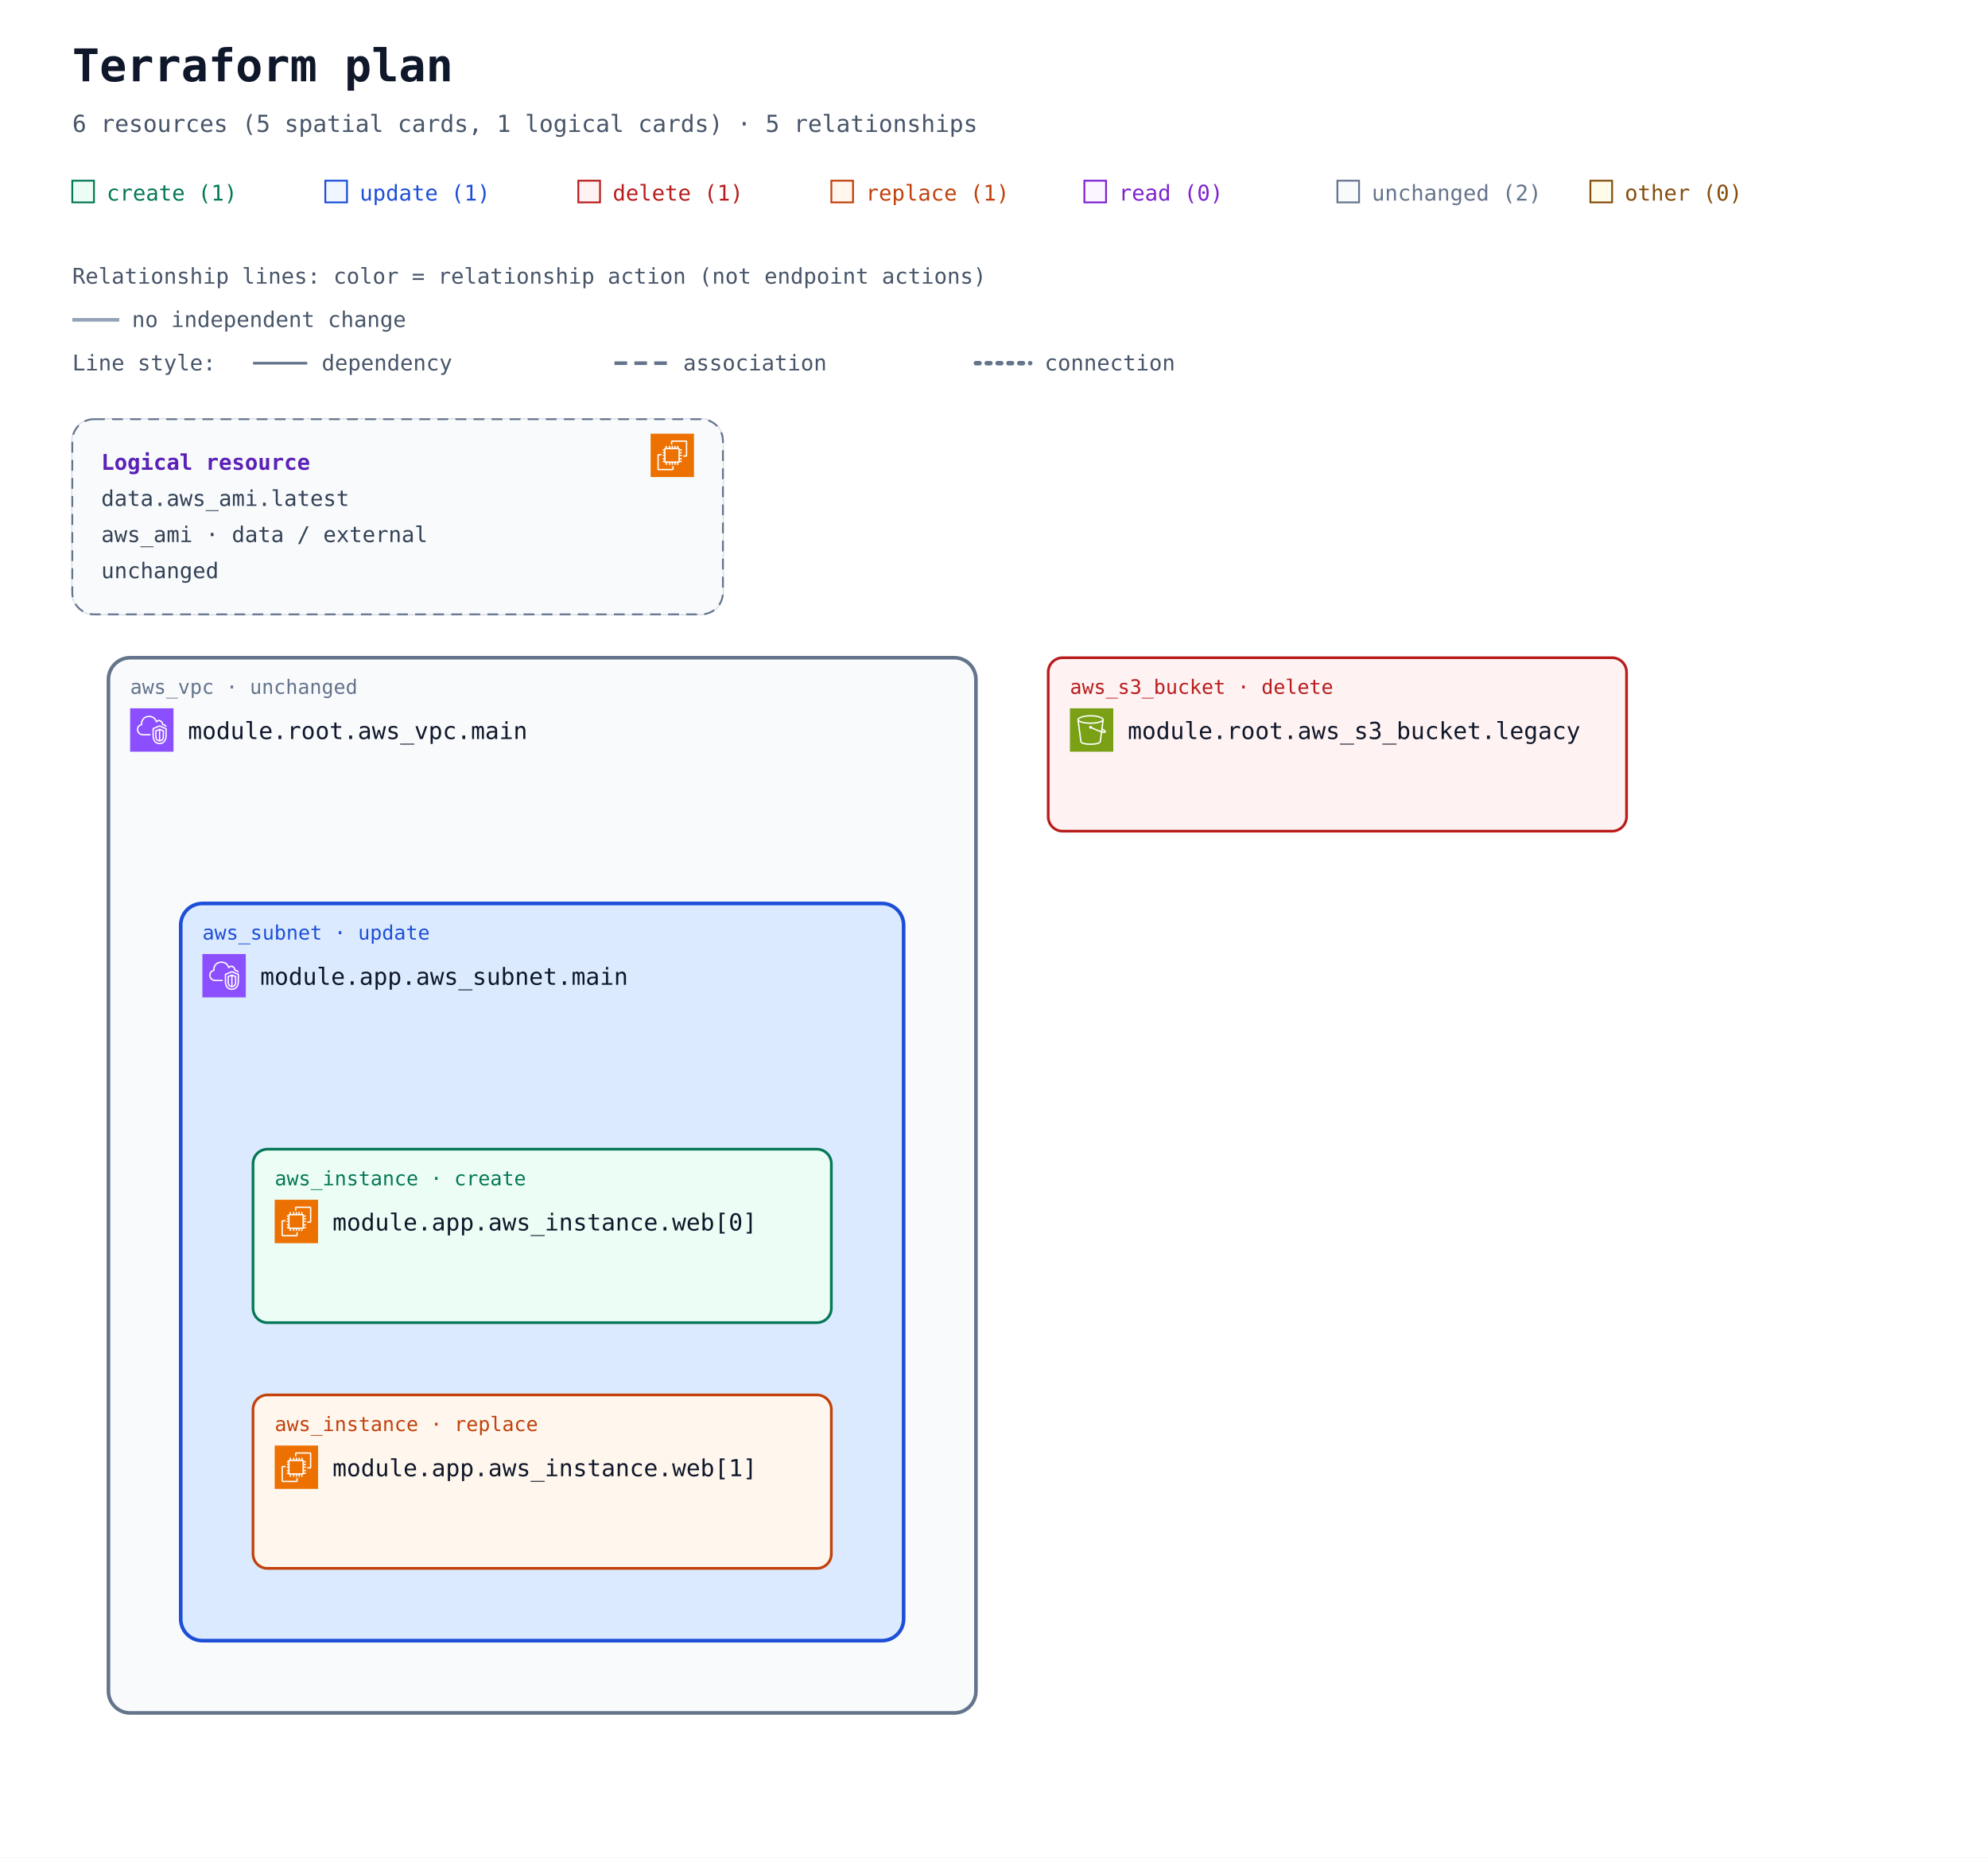
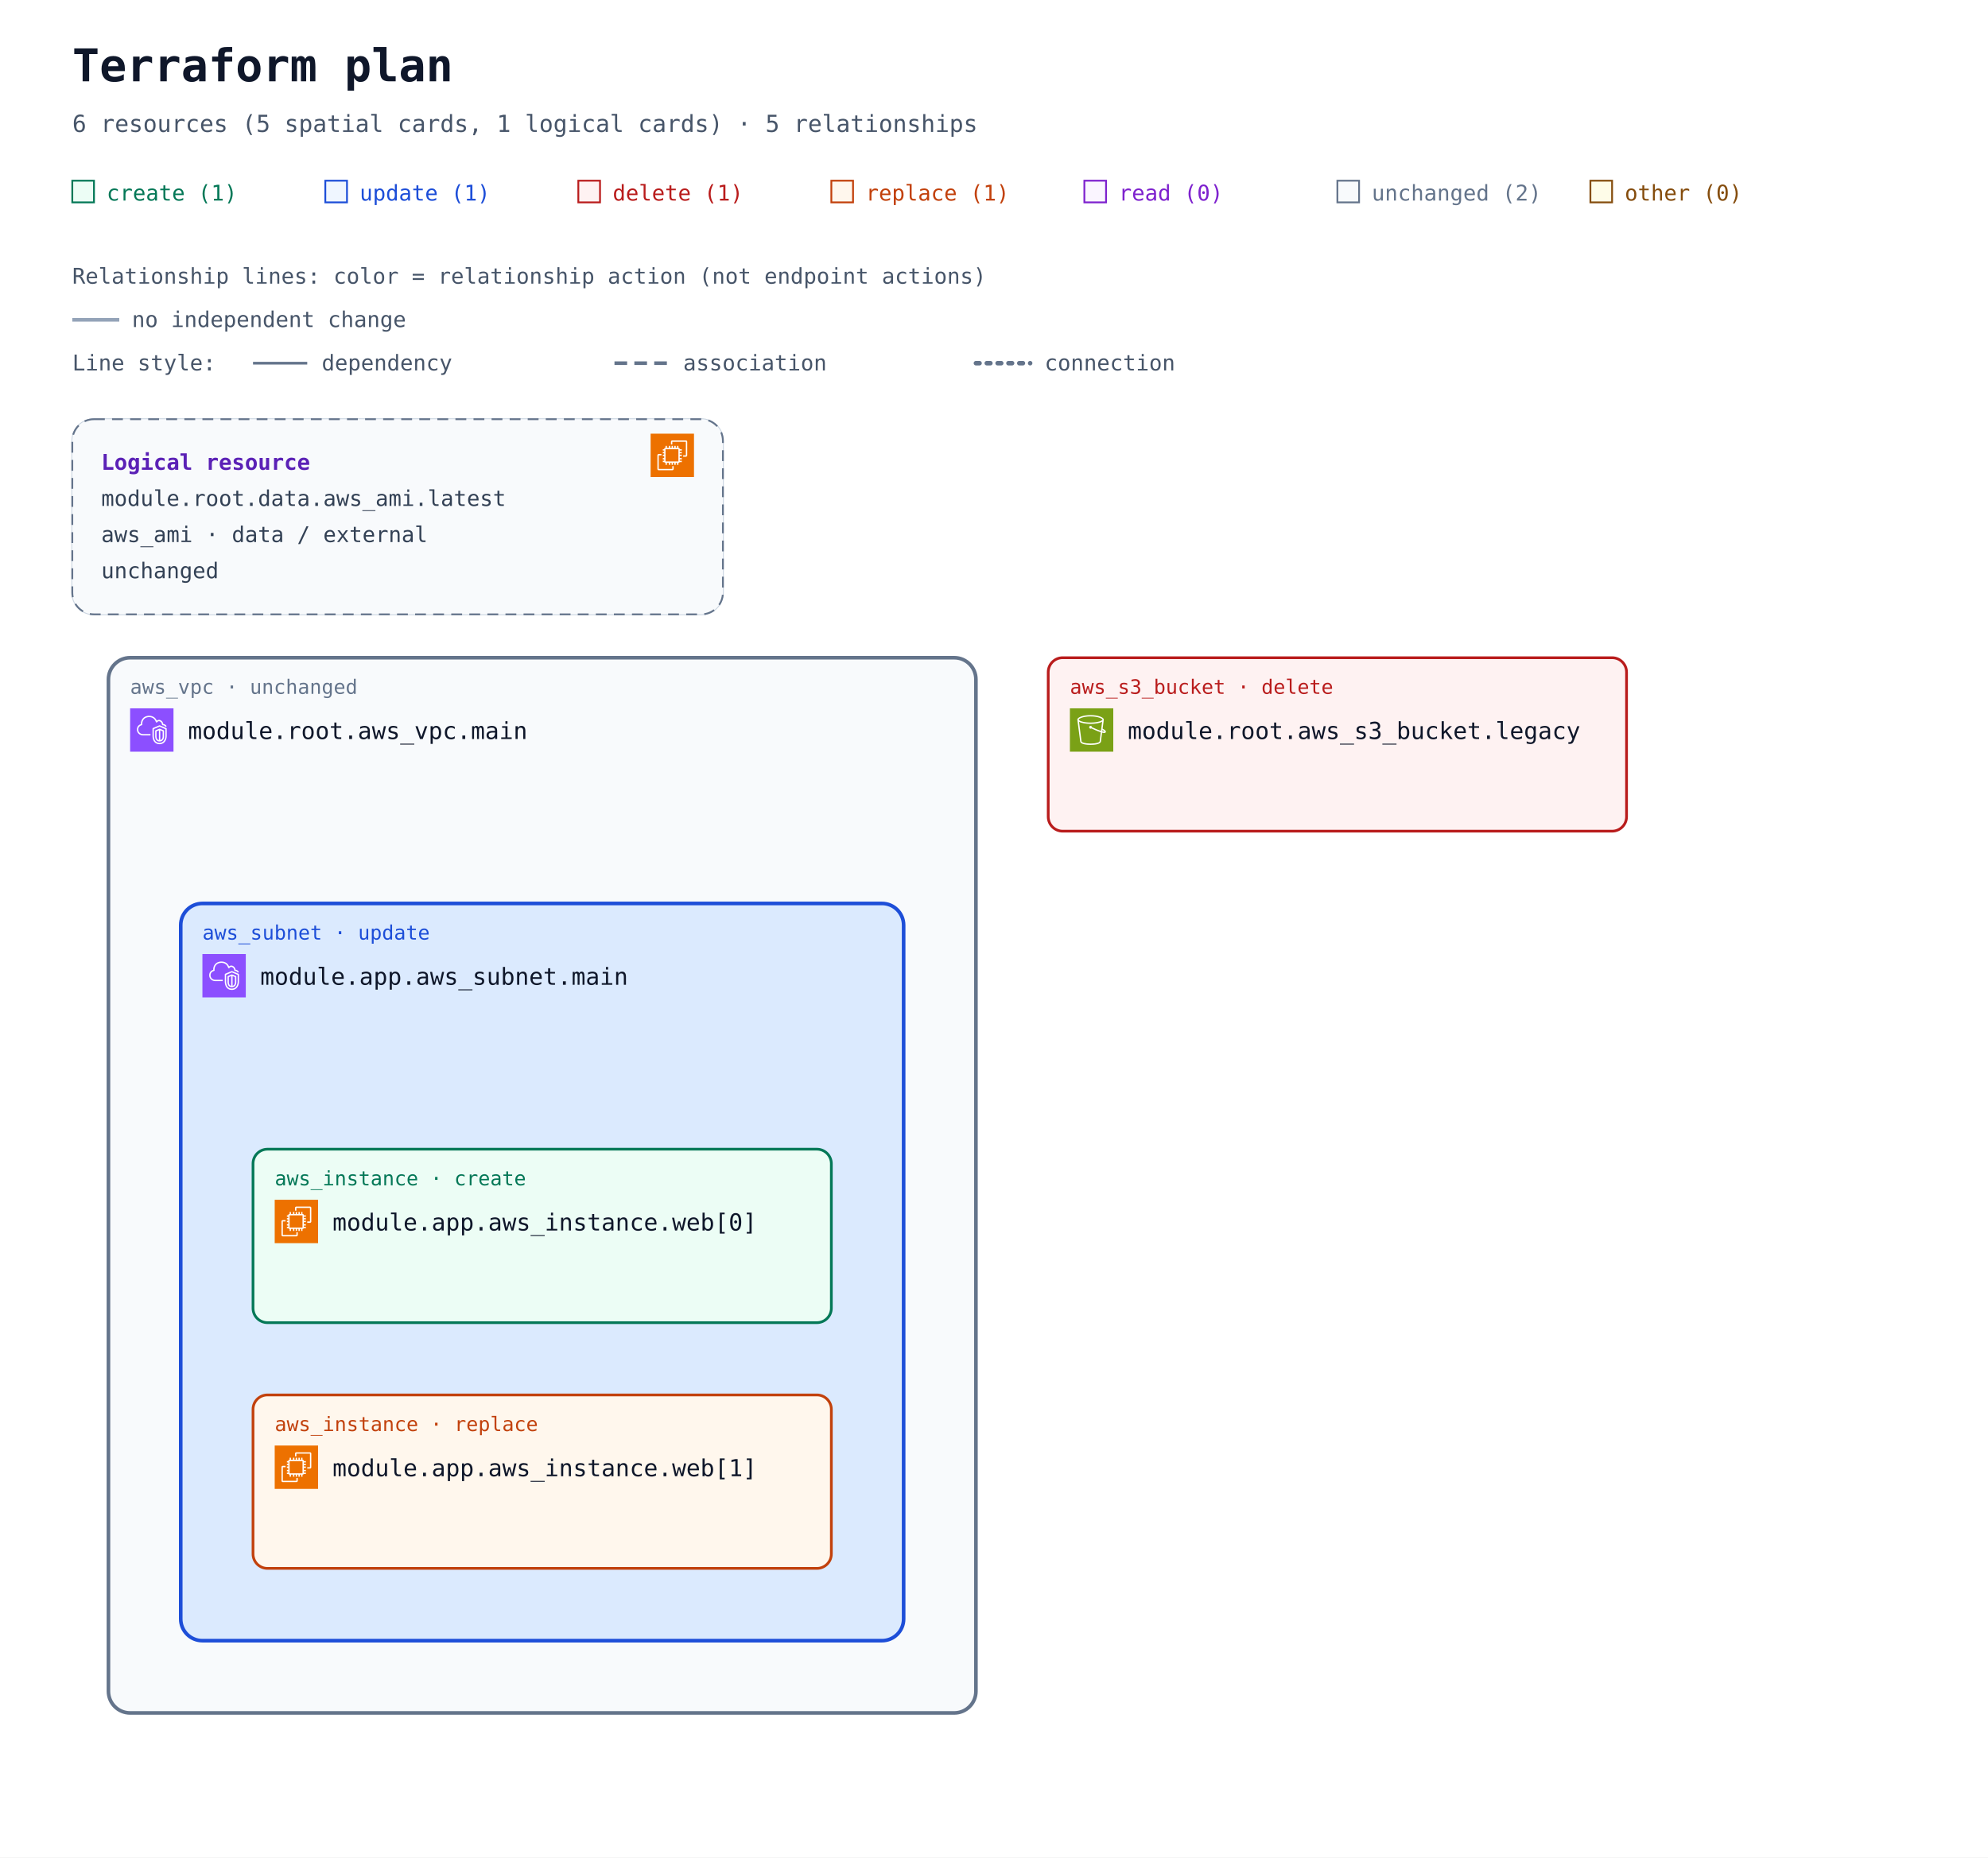
<svg xmlns="http://www.w3.org/2000/svg" width="1100" height="1028" viewBox="0 0 1100 1028" role="img" aria-labelledby="title description">
  <defs>
    <marker id="arrow" viewBox="0 0 10 10" refX="9" refY="5" markerWidth="7" markerHeight="7" markerUnits="userSpaceOnUse" orient="auto-start-reverse">
      <path d="M 0 0 L 10 5 L 0 10 z" fill="#94a3b8" />
    </marker>
    <symbol id="planorama-icon-aws-ec2" viewBox="0 0 64 64">
      <g>
        <g id="planorama-icon-aws-ec2-local-49636f6e2d4172636869746563747572652f34382f417263685f416d617a6f6e2d4543325f3438" stroke="none" stroke-width="1" fill="none" fill-rule="evenodd">
          <g id="planorama-icon-aws-ec2-local-49636f6e2d4172636869746563747572652d42472f34382f436f6d70757465" fill="#ED7100">
            <rect id="planorama-icon-aws-ec2-local-52656374616e676c65" x="0" y="0" width="64" height="64" />
          </g>
          <path d="M22,41 L41,41 L41,23 L22,23 L22,41 Z M43,23 L46,23 L46,25 L43,25 L43,27 L46,27 L46,29 L43,29 L43,31 L46,31 L46,33 L43,33 L43,36 L46,36 L46,38 L43,38 L43,40 L46,40 L46,42 L42.863,42 C42.608,42.587 42.023,43 41.344,43 L41,43 L41,46 L39,46 L39,43 L37,43 L37,46 L35,46 L35,43 L33,43 L33,46 L31,46 L31,43 L29,43 L29,46 L27,46 L27,43 L24,43 L24,46 L22,46 L22,43 L21.656,43 C20.977,43 20.392,42.587 20.137,42 L18,42 L18,40 L20,40 L20,38 L18,38 L18,36 L20,36 L20,33 L18,33 L18,31 L20,31 L20,29 L18,29 L18,27 L20,27 L20,25 L18,25 L18,23 L20,23 L20,22.656 C20,21.743 20.743,21 21.656,21 L22,21 L22,18 L24,18 L24,21 L27,21 L27,18 L29,18 L29,21 L31,21 L31,18 L33,18 L33,21 L35,21 L35,18 L37,18 L37,21 L39,21 L39,18 L41,18 L41,21 L41.344,21 C42.257,21 43,21.743 43,22.656 L43,23 Z M32,52 L12,52 L12,32 L16,32 L16,30 L11.843,30 C10.826,30 10,30.827 10,31.843 L10,52.157 C10,53.173 10.826,54 11.843,54 L32.157,54 C33.174,54 34,53.173 34,52.157 L34,48 L32,48 L32,52 Z M54,11.843 L54,32.157 C54,33.173 53.174,34 52.157,34 L48,34 L48,32 L52,32 L52,12 L32,12 L32,16 L30,16 L30,11.843 C30,10.827 30.826,10 31.843,10 L52.157,10 C53.174,10 54,10.827 54,11.843 L54,11.843 Z" id="planorama-icon-aws-ec2-local-416d617a6f6e2d4543325f49636f6e5f34385f5371756964" fill="#FFFFFF" />
        </g>
      </g>
    </symbol>
    <symbol id="planorama-icon-aws-s3" viewBox="0 0 64 64">
      <g>
        <g id="planorama-icon-aws-s3-local-49636f6e2d4172636869746563747572652f34382f417263685f416d617a6f6e2d53696d706c652d53746f726167652d536572766963655f3438" stroke="none" stroke-width="1" fill="none" fill-rule="evenodd">
          <g id="planorama-icon-aws-s3-local-49636f6e2d4172636869746563747572652d42472f34382f53746f72616765" fill="#7AA116">
            <rect id="planorama-icon-aws-s3-local-52656374616e676c65" x="0" y="0" width="64" height="64" />
          </g>
          <g id="planorama-icon-aws-s3-local-49636f6e2d536572766963652f34382f416d617a6f6e2d53696d706c652d53746f726167652d536572766963655f3438" transform="translate(10.9998, 10.0002)" fill="#FFFFFF">
            <path d="M36.759,23.948 L36.993,22.131 C39.166,23.385 39.842,24.121 40.037,24.424 C39.713,24.485 38.832,24.509 36.759,23.948 L36.759,23.948 Z M19.5,11 C9.125,11 2.382,8.488 2,6.696 L2,6.511 C2.349,5.392 8.14,2 19.5,2 C30.84,2 36.632,5.381 37,6.505 L37,6.616 C36.724,8.446 29.961,11 19.5,11 L19.5,11 Z M34.818,23.362 C30.053,21.797 23.912,18.979 21.594,17.888 C21.535,16.786 20.628,15.906 19.512,15.906 C18.358,15.906 17.418,16.845 17.418,18 C17.418,19.154 18.358,20.094 19.512,20.094 C19.969,20.094 20.389,19.942 20.733,19.693 C23.132,20.822 29.619,23.798 34.558,25.38 L32.837,38.724 C32.583,40.352 27.919,42 19.497,42 C11.072,42 6.405,40.352 6.155,38.751 L2.435,9.814 C5.945,11.915 12.749,13 19.5,13 C26.25,13 33.054,11.915 36.565,9.815 L34.818,23.362 Z M39,6.5 C39,3.431 30.661,0 19.5,0 C8.339,0 -3.55271368e-15,3.431 -3.55271368e-15,6.5 L-3.55271368e-15,7.043 L4.174,39.033 C4.875,43.516 15.123,44 19.497,44 C23.869,44 34.113,43.516 34.818,39.007 L36.501,25.947 C37.778,26.279 38.812,26.456 39.616,26.455 C40.606,26.455 41.273,26.203 41.697,25.697 C42.047,25.281 42.185,24.756 42.085,24.221 C41.857,23 40.403,21.712 37.37,20.044 L37.27,19.989 L39,7.044 L39,6.5 Z" id="planorama-icon-aws-s3-local-416d617a6f6e2d53696d706c652d53746f726167652d536572766963652d49636f6e5f34385f5371756964" />
          </g>
        </g>
      </g>
    </symbol>
    <symbol id="planorama-icon-aws-vpc" viewBox="0 0 64 64">
      <g>
        <g id="planorama-icon-aws-vpc-local-49636f6e2d4172636869746563747572652f34382f417263685f416d617a6f6e2d5669727475616c2d507269766174652d436c6f75645f3438" stroke="none" stroke-width="1" fill="none" fill-rule="evenodd">
          <g id="planorama-icon-aws-vpc-local-49636f6e2d4172636869746563747572652d42472f34382f4e6574776f726b696e672d436f6e74656e742d44656c6976657279" fill="#8C4FFF">
            <rect id="planorama-icon-aws-vpc-local-52656374616e676c65" x="0" y="0" width="64" height="64" />
          </g>
          <path d="M48,33.977 L44.499,32.508 L44.499,46.878 C47.906,46.147 47.998,42.181 48,41.995 L48,33.977 Z M42.499,46.923 L42.499,32.508 L39,33.977 L39,42.004 C39.008,42.466 39.183,46.339 42.499,46.923 L42.499,46.923 Z M43.112,30.082 C43.358,29.977 43.638,29.978 43.886,30.081 L49.387,32.39 C49.759,32.546 50,32.909 50,33.312 L50,42.004 C49.978,44.431 48.562,49.004 43.37,49.004 C38.393,49.004 37.026,44.432 37,42.015 L37,33.312 C37,32.909 37.241,32.546 37.613,32.39 L43.112,30.082 Z M52,30.792 L43.492,27.092 L35,30.668 L35,41.025 C34.999,41.09 34.963,46.009 37.807,48.894 C39.187,50.294 41.059,51.004 43.37,51.004 C51.808,51.004 51.996,41.425 52,41.018 L52,30.792 Z M54,30.136 L54,41.025 C53.973,45.173 51.716,53.004 43.37,53.004 C40.498,53.004 38.145,52.09 36.373,50.288 C32.941,46.797 32.996,41.243 33,41.008 L33,30.004 C33,29.602 33.241,29.238 33.612,29.082 L43.111,25.082 C43.363,24.976 43.647,24.978 43.897,25.087 L53.398,29.219 C53.764,29.378 54,29.738 54,30.136 L54,30.136 Z M19,38.004 L30,38.004 L30,40.004 L19,40.004 C14.216,40.004 10.271,36.483 10.02,31.988 C10.002,31.813 10,31.599 10,31.385 C10,26.086 13.654,24.038 15.919,23.278 C15.902,23.063 15.891,22.843 15.891,22.626 C15.891,18.039 18.658,13.701 22.621,12.079 C27.58,10.049 33.235,10.937 36.695,14.285 C37.718,15.282 38.604,16.596 39.343,18.206 C40.299,17.422 41.392,17.004 42.523,17.004 C45.234,17.004 48.281,19.296 48.9,23.062 C51.069,23.344 52.936,24.639 53.896,26.582 L52.104,27.469 C51.34,25.925 49.806,25.004 48,25.004 C47.471,25.004 47.033,24.591 47.002,24.063 C46.807,20.762 44.275,19.004 42.523,19.004 C41.55,19.004 40.582,19.574 39.797,20.608 C39.575,20.899 39.215,21.048 38.852,20.993 C38.49,20.938 38.187,20.691 38.062,20.348 C37.327,18.346 36.398,16.789 35.302,15.72 C32.406,12.917 27.615,12.196 23.379,13.93 C19.775,15.405 17.891,19.421 17.891,22.626 C17.891,23.026 17.947,23.503 17.993,23.886 C18.053,24.386 17.73,24.853 17.24,24.975 C15.283,25.459 12,26.937 12,31.385 C12,31.535 11.998,31.685 12.013,31.836 C12.209,35.312 15.276,38.004 19,38.004 L19,38.004 Z" id="planorama-icon-aws-vpc-local-416d617a6f6e2d5669727475616c2d507269766174652d436c6f75645f49636f6e5f34385f5371756964" fill="#FFFFFF" />
        </g>
      </g>
    </symbol>
  </defs>
  <rect width="100%" height="100%" fill="#ffffff" />
  <g font-family="ui-monospace, SFMono-Regular, Consolas, monospace">
    <text x="40" y="45" font-size="25" font-weight="700" fill="#0f172a">Terraform plan</text>
    <text x="40" y="73" font-size="13" fill="#475569">6 resources (5 spatial cards, 1 logical cards) · 5 relationships</text>
    <rect x="40" y="100" width="12" height="12" fill="#ecfdf5" stroke="#047857" />
    <text x="59" y="111" font-size="12" fill="#047857">create (1)</text>
    <rect x="180" y="100" width="12" height="12" fill="#eff6ff" stroke="#1d4ed8" />
    <text x="199" y="111" font-size="12" fill="#1d4ed8">update (1)</text>
    <rect x="320" y="100" width="12" height="12" fill="#fef2f2" stroke="#b91c1c" />
    <text x="339" y="111" font-size="12" fill="#b91c1c">delete (1)</text>
    <rect x="460" y="100" width="12" height="12" fill="#fff7ed" stroke="#c2410c" />
    <text x="479" y="111" font-size="12" fill="#c2410c">replace (1)</text>
    <rect x="600" y="100" width="12" height="12" fill="#faf5ff" stroke="#7e22ce" />
    <text x="619" y="111" font-size="12" fill="#7e22ce">read (0)</text>
    <rect x="740" y="100" width="12" height="12" fill="#f8fafc" stroke="#64748b" />
    <text x="759" y="111" font-size="12" fill="#64748b">unchanged (2)</text>
    <rect x="880" y="100" width="12" height="12" fill="#fefce8" stroke="#854d0e" />
    <text x="899" y="111" font-size="12" fill="#854d0e">other (0)</text>
    <g id="relationship-legend" font-size="12" fill="#475569">
      <text x="40" y="157">Relationship lines: color = relationship action (not endpoint actions)</text>
      <path d="M 40 177 H 66" stroke="#94a3b8" stroke-width="2" />
      <text x="73" y="181">no independent change</text>
      <text x="40" y="205">Line style:</text>
      <path d="M 140 201 H 170" stroke="#64748b" stroke-width="1.5" />
      <text x="178" y="205">dependency</text>
      <path d="M 340 201 H 370" stroke="#64748b" stroke-width="2" stroke-dasharray="7 4" />
      <text x="378" y="205">association</text>
      <path d="M 540 201 H 570" stroke="#64748b" stroke-width="2.5" stroke-dasharray="2 4" stroke-linecap="round" />
      <text x="578" y="205">connection</text>
    </g>
    <g transform="translate(0 72)">
      <g data-annotation-area="true">
        <g data-annotation-card="true" transform="translate(40 160)">
          <rect width="360" height="108" rx="12" fill="#f8fafc" stroke="#cbd5e1" />
          <g id="resource-646174612e6177735f616d692e6c6174657374-current" data-architecture-id="terraform:646174612e6177735f616d692e6c6174657374-current" data-entity-kind="terraform" data-placement="logical" data-terraform-address="data.aws_ami.latest" data-qualified-address="module.root.data.aws_ami.latest" data-external="true">
            <rect width="360" height="108" rx="12" fill="#f8fafc" stroke="#64748b" data-mode="data" stroke-dasharray="6 4" />
            <use href="#planorama-icon-aws-ec2" x="320" y="8" width="24" height="24" aria-hidden="true" />
            <text x="16" y="28" font-size="12" fill="#5b21b6" font-weight="700">Logical resource</text>
-             <text x="16" y="48" font-size="12" fill="#334155">data.aws_ami.latest</text>
+             <text x="16" y="48" font-size="12" fill="#334155">module.root.data.aws_ami.latest</text>
            <text x="16" y="68" font-size="12" fill="#334155">aws_ami · data / external</text>
            <text x="16" y="88" font-size="12" fill="#334155">unchanged</text>
          </g>
        </g>
      </g>
      <g data-architecture="true" transform="translate(0 132)">
        <g data-container="resource-6177735f7670632e6d61696e-current">
          <rect x="60" y="160" width="480" height="584" rx="12" fill="#f8fafc" stroke="#64748b" stroke-width="2" data-mode="managed" />
        </g>
        <g data-container="resource-6d6f64756c652e6170702e6177735f7375626e65742e6d61696e-current">
          <rect x="100" y="296" width="400" height="408" rx="12" fill="#dbeafe" stroke="#1d4ed8" stroke-width="2" data-mode="managed" />
        </g>
        <g data-edge-kind="containment" data-source="resource-6177735f7670632e6d61696e-current" data-target="resource-6d6f64756c652e6170702e6177735f7375626e65742e6d61696e-current" />
        <g data-edge-kind="dependency" data-source="resource-646174612e6177735f616d692e6c6174657374-current" data-target="resource-6d6f64756c652e6170702e6177735f696e7374616e63652e7765625b305d-current" />
        <g data-edge-kind="dependency" data-source="resource-646174612e6177735f616d692e6c6174657374-current" data-target="resource-6d6f64756c652e6170702e6177735f696e7374616e63652e7765625b315d-current" />
        <g data-edge-kind="containment" data-source="resource-6d6f64756c652e6170702e6177735f7375626e65742e6d61696e-current" data-target="resource-6d6f64756c652e6170702e6177735f696e7374616e63652e7765625b305d-current" />
        <g data-edge-kind="containment" data-source="resource-6d6f64756c652e6170702e6177735f7375626e65742e6d61696e-current" data-target="resource-6d6f64756c652e6170702e6177735f696e7374616e63652e7765625b315d-current" />
        <g id="resource-6177735f73335f6275636b65742e6c6567616379-current" data-architecture-id="terraform:6177735f73335f6275636b65742e6c6567616379-current" data-qualified-address="module.root.aws_s3_bucket.legacy" data-terraform-address="aws_s3_bucket.legacy">
          <rect x="580" y="160" width="320" height="96" rx="8" fill="#fef2f2" stroke="#b91c1c" stroke-width="1.5" data-mode="managed" />
          <text x="592" y="180" font-size="11" fill="#b91c1c">aws_s3_bucket · delete</text>
          <use href="#planorama-icon-aws-s3" x="592" y="188" width="24" height="24" aria-hidden="true" />
          <text x="624" y="205" font-size="13" fill="#0f172a">module.root.aws_s3_bucket.legacy</text>
          <text x="592" y="244" font-size="10" fill="#64748b" />
        </g>
        <g id="resource-6177735f7670632e6d61696e-current" data-architecture-id="terraform:6177735f7670632e6d61696e-current" data-qualified-address="module.root.aws_vpc.main" data-terraform-address="aws_vpc.main">
          <text x="72" y="180" font-size="11" fill="#64748b">aws_vpc · unchanged</text>
          <use href="#planorama-icon-aws-vpc" x="72" y="188" width="24" height="24" aria-hidden="true" />
          <text x="104" y="205" font-size="13" fill="#0f172a">module.root.aws_vpc.main</text>
          <text x="72" y="244" font-size="10" fill="#64748b" />
        </g>
        <g id="resource-6d6f64756c652e6170702e6177735f696e7374616e63652e7765625b305d-current" data-architecture-id="terraform:6d6f64756c652e6170702e6177735f696e7374616e63652e7765625b305d-current" data-qualified-address="module.app.aws_instance.web[0]" data-terraform-address="module.app.aws_instance.web[0]">
          <rect x="140" y="432" width="320" height="96" rx="8" fill="#ecfdf5" stroke="#047857" stroke-width="1.5" data-mode="managed" />
          <text x="152" y="452" font-size="11" fill="#047857">aws_instance · create</text>
          <use href="#planorama-icon-aws-ec2" x="152" y="460" width="24" height="24" aria-hidden="true" />
          <text x="184" y="477" font-size="13" fill="#0f172a">module.app.aws_instance.web[0]</text>
          <text x="152" y="516" font-size="10" fill="#64748b" />
        </g>
        <g id="resource-6d6f64756c652e6170702e6177735f696e7374616e63652e7765625b315d-current" data-architecture-id="terraform:6d6f64756c652e6170702e6177735f696e7374616e63652e7765625b315d-current" data-qualified-address="module.app.aws_instance.web[1]" data-terraform-address="module.app.aws_instance.web[1]">
          <rect x="140" y="568" width="320" height="96" rx="8" fill="#fff7ed" stroke="#c2410c" stroke-width="1.5" data-mode="managed" />
          <text x="152" y="588" font-size="11" fill="#c2410c">aws_instance · replace</text>
          <use href="#planorama-icon-aws-ec2" x="152" y="596" width="24" height="24" aria-hidden="true" />
          <text x="184" y="613" font-size="13" fill="#0f172a">module.app.aws_instance.web[1]</text>
          <text x="152" y="652" font-size="10" fill="#64748b" />
        </g>
        <g id="resource-6d6f64756c652e6170702e6177735f7375626e65742e6d61696e-current" data-architecture-id="terraform:6d6f64756c652e6170702e6177735f7375626e65742e6d61696e-current" data-qualified-address="module.app.aws_subnet.main" data-terraform-address="module.app.aws_subnet.main">
          <text x="112" y="316" font-size="11" fill="#1d4ed8">aws_subnet · update</text>
          <use href="#planorama-icon-aws-vpc" x="112" y="324" width="24" height="24" aria-hidden="true" />
          <text x="144" y="341" font-size="13" fill="#0f172a">module.app.aws_subnet.main</text>
          <text x="112" y="380" font-size="10" fill="#64748b" />
        </g>
      </g>
    </g>
  </g>
</svg>
